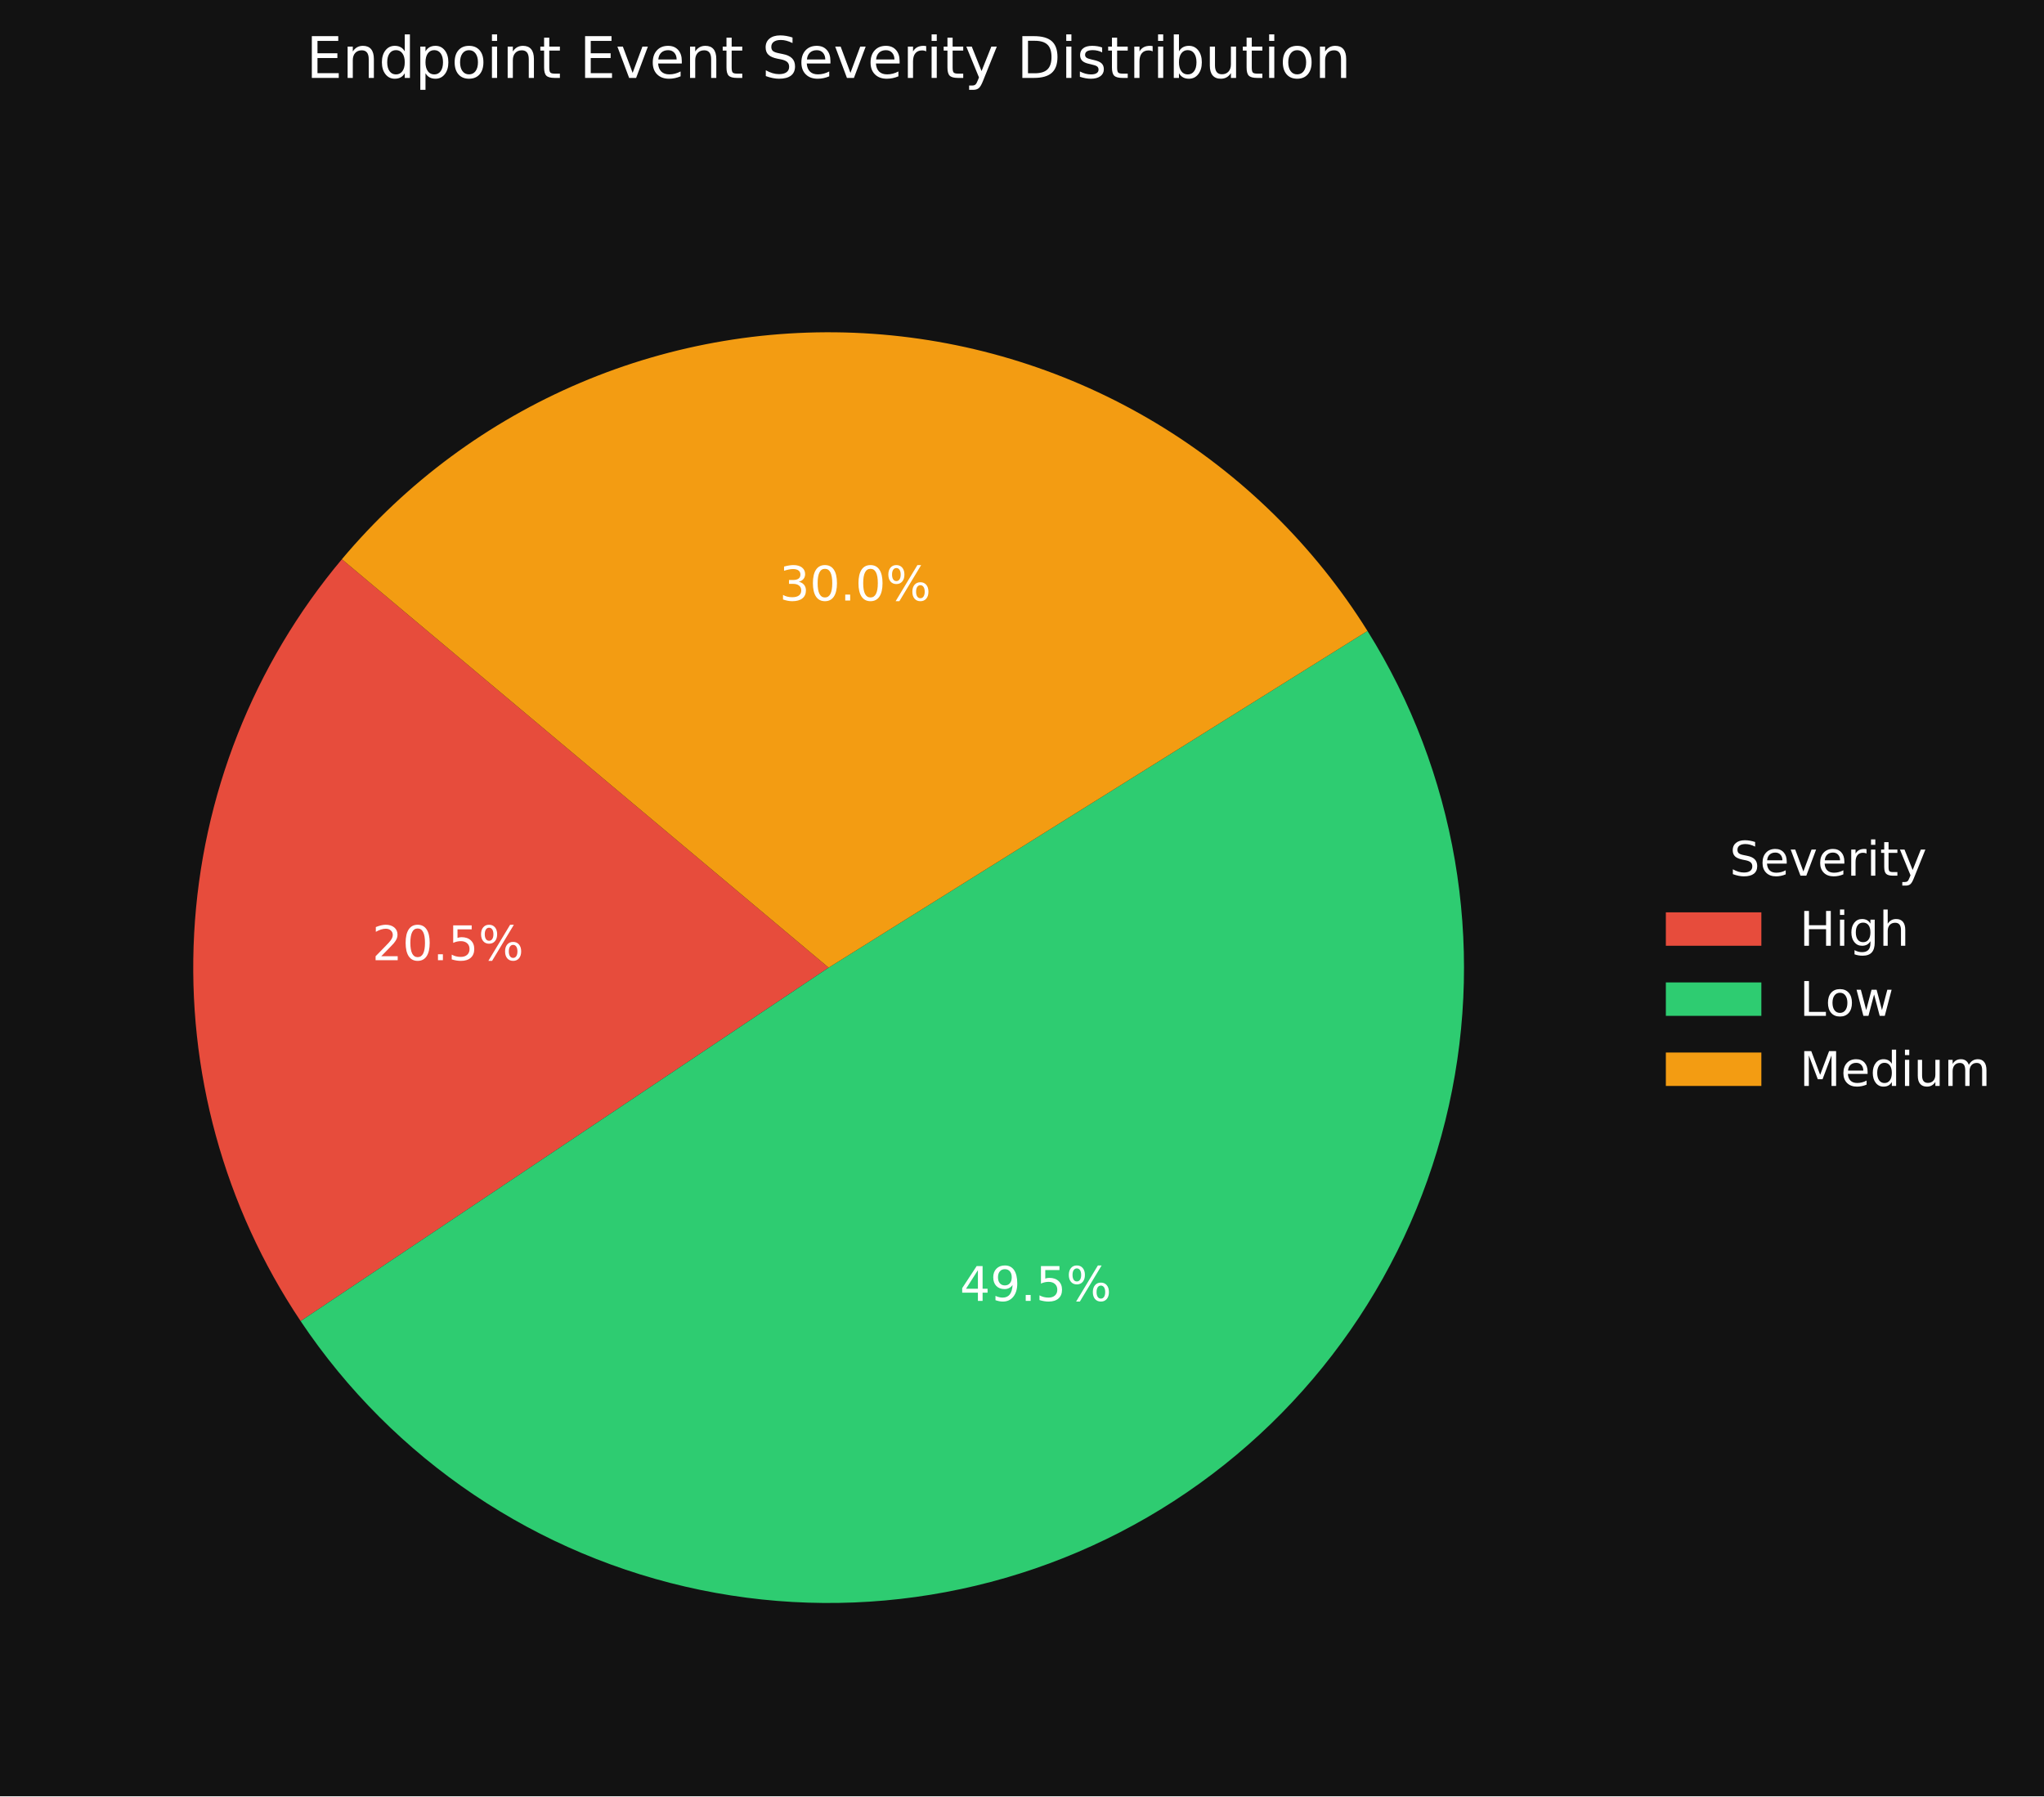
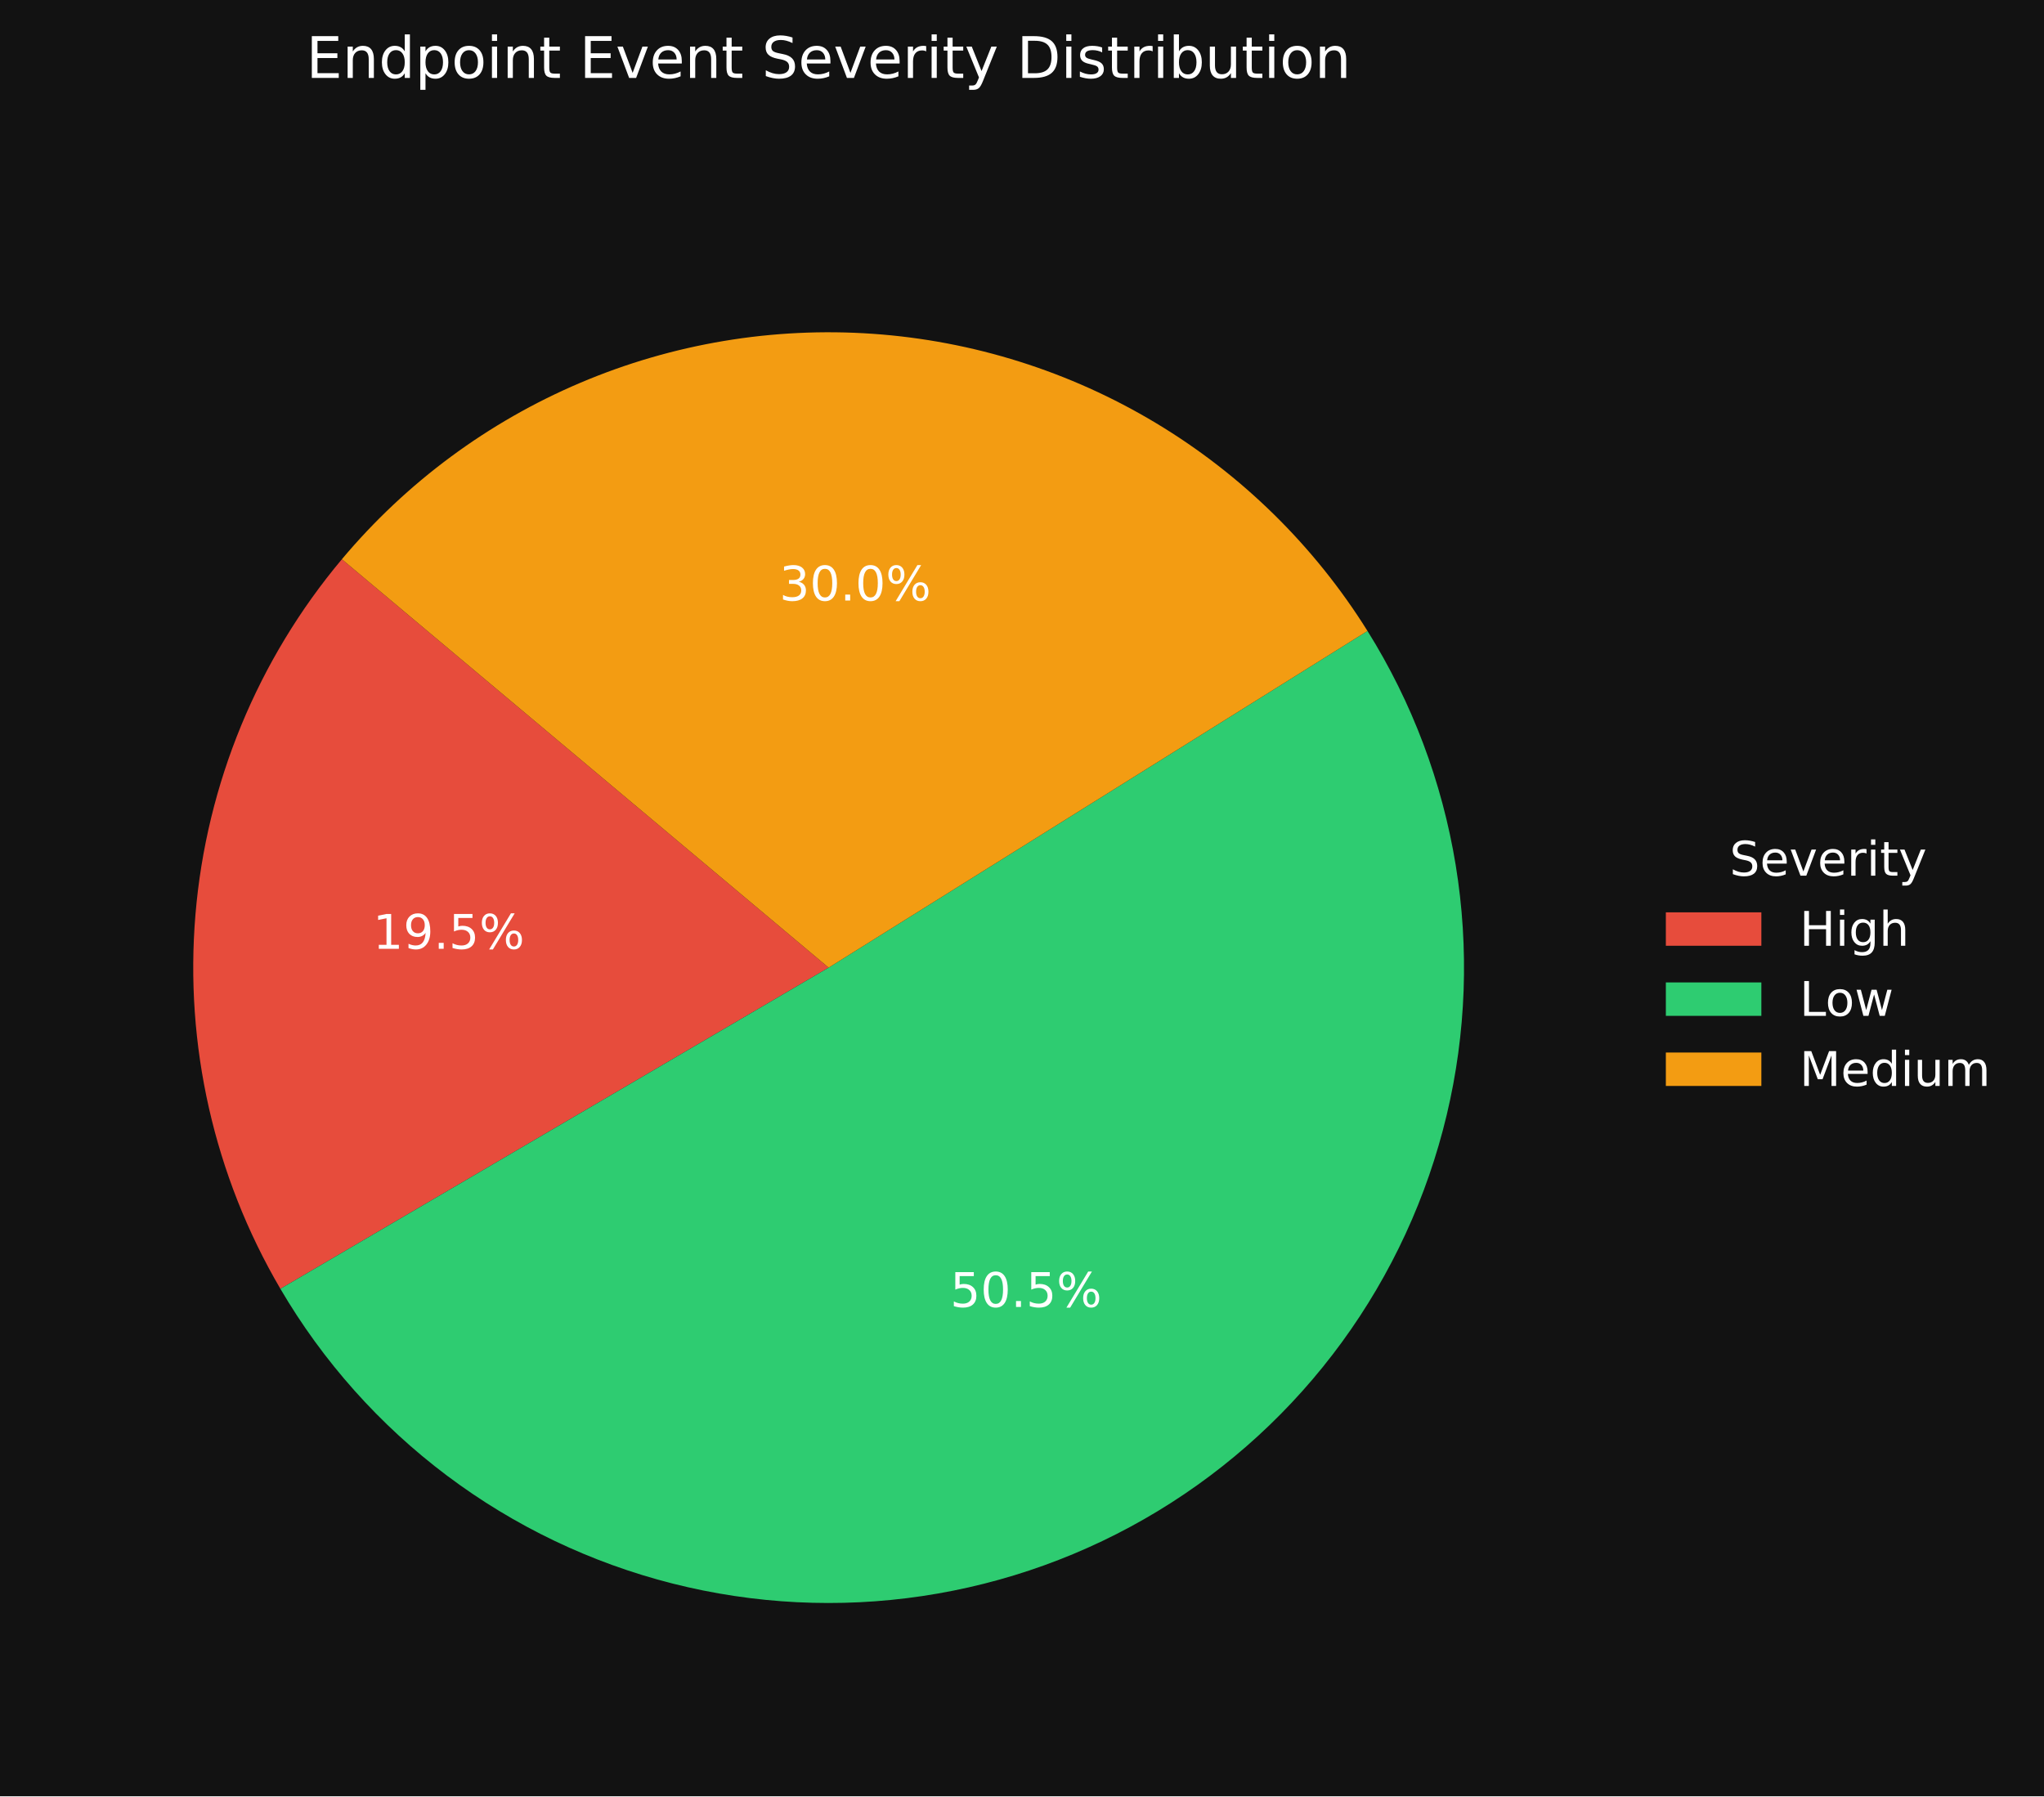
<svg xmlns="http://www.w3.org/2000/svg" xmlns:xlink="http://www.w3.org/1999/xlink" width="428.026pt" height="376.158pt" viewBox="0 0 428.026 376.158" version="1.1">
  <defs>
    <style type="text/css">*{stroke-linejoin: round; stroke-linecap: butt}</style>
  </defs>
  <g id="figure_1">
    <g id="patch_1">
      <path d="M 0 376.158  L 428.026 376.158  L 428.026 -0  L 0 -0  z " style="fill: #121212" />
    </g>
    <g id="axes_1">
      <g id="patch_2">
-         <path d="M 71.593 117.111  C 53.076 139.18 42.217 166.676 40.659 195.443  C 39.101 224.209 46.927 252.717 62.953 276.657  L 173.52 202.638  z " style="fill: #e74c3c" />
+         <path d="M 71.593 117.111  C 53.951 138.136 43.239 164.113 40.934 191.462  C 38.629 218.811 44.841 246.215 58.715 269.896  L 173.52 202.638  z " style="fill: #e74c3c" />
      </g>
      <g id="patch_3">
-         <path d="M 62.953 276.657  C 82.375 305.669 112.457 325.903 146.652 332.953  C 180.846 340.003 216.478 333.319 245.793 314.355  C 275.107 295.39 295.81 265.63 303.397 231.55  C 310.983 197.47 304.859 161.738 286.358 132.129  L 173.52 202.638  z " style="fill: #2ecc71" />
+         <path d="M 58.715 269.896  C 67.628 285.11 79.477 298.402 93.571 308.997  C 107.666 319.591 123.727 327.28 140.819 331.613  C 157.911 335.947 175.695 336.84 193.135 334.24  C 210.575 331.641 227.325 325.601 242.41 316.471  C 257.496 307.342 270.617 295.304 281.009 281.06  C 291.402 266.815 298.86 250.646 302.949 233.494  C 307.038 216.342 307.677 198.547 304.829 181.146  C 301.981 163.745 295.702 147.083 286.358 132.129  L 173.52 202.638  z " style="fill: #2ecc71" />
      </g>
      <g id="patch_4">
        <path d="M 286.358 132.129  C 275.231 114.323 260.047 99.401 242.049 88.587  C 224.051 77.773 203.747 71.371 182.802 69.906  C 161.856 68.442 140.858 71.955 121.531 80.159  C 102.204 88.363 85.09 101.027 71.593 117.111  L 173.52 202.638  z " style="fill: #f39c12" />
      </g>
      <g id="matplotlib.axis_1" />
      <g id="matplotlib.axis_2" />
      <g id="text_1">
-         <g style="fill: #ffffff" transform="translate(77.91963 201.0802) scale(0.1 -0.1)">
+         <g style="fill: #ffffff" transform="translate(78.08492 198.692) scale(0.1 -0.1)">
          <defs>
-             <path id="DejaVuSans-32" d="M 1228 531  L 3431 531  L 3431 0  L 469 0  L 469 531  Q 828 903 1448 1529  Q 2069 2156 2228 2338  Q 2531 2678 2651 2914  Q 2772 3150 2772 3378  Q 2772 3750 2511 3984  Q 2250 4219 1831 4219  Q 1534 4219 1204 4116  Q 875 4013 500 3803  L 500 4441  Q 881 4594 1212 4672  Q 1544 4750 1819 4750  Q 2544 4750 2975 4387  Q 3406 4025 3406 3419  Q 3406 3131 3298 2873  Q 3191 2616 2906 2266  Q 2828 2175 2409 1742  Q 1991 1309 1228 531  z " transform="scale(0.015625)" />
-             <path id="DejaVuSans-30" d="M 2034 4250  Q 1547 4250 1301 3770  Q 1056 3291 1056 2328  Q 1056 1369 1301 889  Q 1547 409 2034 409  Q 2525 409 2770 889  Q 3016 1369 3016 2328  Q 3016 3291 2770 3770  Q 2525 4250 2034 4250  z M 2034 4750  Q 2819 4750 3233 4129  Q 3647 3509 3647 2328  Q 3647 1150 3233 529  Q 2819 -91 2034 -91  Q 1250 -91 836 529  Q 422 1150 422 2328  Q 422 3509 836 4129  Q 1250 4750 2034 4750  z " transform="scale(0.015625)" />
+             <path id="DejaVuSans-31" d="M 794 531  L 1825 531  L 1825 4091  L 703 3866  L 703 4441  L 1819 4666  L 2450 4666  L 2450 531  L 3481 531  L 3481 0  L 794 0  L 794 531  z " transform="scale(0.015625)" />
+             <path id="DejaVuSans-39" d="M 703 97  L 703 672  Q 941 559 1184 500  Q 1428 441 1663 441  Q 2288 441 2617 861  Q 2947 1281 2994 2138  Q 2813 1869 2534 1725  Q 2256 1581 1919 1581  Q 1219 1581 811 2004  Q 403 2428 403 3163  Q 403 3881 828 4315  Q 1253 4750 1959 4750  Q 2769 4750 3195 4129  Q 3622 3509 3622 2328  Q 3622 1225 3098 567  Q 2575 -91 1691 -91  Q 1453 -91 1209 -44  Q 966 3 703 97  z M 1959 2075  Q 2384 2075 2632 2365  Q 2881 2656 2881 3163  Q 2881 3666 2632 3958  Q 2384 4250 1959 4250  Q 1534 4250 1286 3958  Q 1038 3666 1038 3163  Q 1038 2656 1286 2365  Q 1534 2075 1959 2075  z " transform="scale(0.015625)" />
            <path id="DejaVuSans-2e" d="M 684 794  L 1344 794  L 1344 0  L 684 0  L 684 794  z " transform="scale(0.015625)" />
            <path id="DejaVuSans-35" d="M 691 4666  L 3169 4666  L 3169 4134  L 1269 4134  L 1269 2991  Q 1406 3038 1543 3061  Q 1681 3084 1819 3084  Q 2600 3084 3056 2656  Q 3513 2228 3513 1497  Q 3513 744 3044 326  Q 2575 -91 1722 -91  Q 1428 -91 1123 -41  Q 819 9 494 109  L 494 744  Q 775 591 1075 516  Q 1375 441 1709 441  Q 2250 441 2565 725  Q 2881 1009 2881 1497  Q 2881 1984 2565 2268  Q 2250 2553 1709 2553  Q 1456 2553 1204 2497  Q 953 2441 691 2322  L 691 4666  z " transform="scale(0.015625)" />
            <path id="DejaVuSans-25" d="M 4653 2053  Q 4381 2053 4226 1822  Q 4072 1591 4072 1178  Q 4072 772 4226 539  Q 4381 306 4653 306  Q 4919 306 5073 539  Q 5228 772 5228 1178  Q 5228 1588 5073 1820  Q 4919 2053 4653 2053  z M 4653 2450  Q 5147 2450 5437 2106  Q 5728 1763 5728 1178  Q 5728 594 5436 251  Q 5144 -91 4653 -91  Q 4153 -91 3862 251  Q 3572 594 3572 1178  Q 3572 1766 3864 2108  Q 4156 2450 4653 2450  z M 1428 4353  Q 1159 4353 1004 4120  Q 850 3888 850 3481  Q 850 3069 1003 2837  Q 1156 2606 1428 2606  Q 1700 2606 1854 2837  Q 2009 3069 2009 3481  Q 2009 3884 1853 4118  Q 1697 4353 1428 4353  z M 4250 4750  L 4750 4750  L 1831 -91  L 1331 -91  L 4250 4750  z M 1428 4750  Q 1922 4750 2215 4408  Q 2509 4066 2509 3481  Q 2509 2891 2217 2550  Q 1925 2209 1428 2209  Q 931 2209 642 2551  Q 353 2894 353 3481  Q 353 4063 643 4406  Q 934 4750 1428 4750  z " transform="scale(0.015625)" />
          </defs>
-           <use xlink:href="#DejaVuSans-32" />
-           <use xlink:href="#DejaVuSans-30" transform="translate(63.62305 0)" />
+           <use xlink:href="#DejaVuSans-31" />
+           <use xlink:href="#DejaVuSans-39" transform="translate(63.62305 0)" />
          <use xlink:href="#DejaVuSans-2e" transform="translate(127.2461 0)" />
          <use xlink:href="#DejaVuSans-35" transform="translate(159.0332 0)" />
          <use xlink:href="#DejaVuSans-25" transform="translate(222.6562 0)" />
        </g>
      </g>
      <g id="text_2">
-         <g style="fill: #ffffff" transform="translate(201 272.4274) scale(0.1 -0.1)">
+         <g style="fill: #ffffff" transform="translate(198.9707 273.6974) scale(0.1 -0.1)">
          <defs>
-             <path id="DejaVuSans-34" d="M 2419 4116  L 825 1625  L 2419 1625  L 2419 4116  z M 2253 4666  L 3047 4666  L 3047 1625  L 3713 1625  L 3713 1100  L 3047 1100  L 3047 0  L 2419 0  L 2419 1100  L 313 1100  L 313 1709  L 2253 4666  z " transform="scale(0.015625)" />
-             <path id="DejaVuSans-39" d="M 703 97  L 703 672  Q 941 559 1184 500  Q 1428 441 1663 441  Q 2288 441 2617 861  Q 2947 1281 2994 2138  Q 2813 1869 2534 1725  Q 2256 1581 1919 1581  Q 1219 1581 811 2004  Q 403 2428 403 3163  Q 403 3881 828 4315  Q 1253 4750 1959 4750  Q 2769 4750 3195 4129  Q 3622 3509 3622 2328  Q 3622 1225 3098 567  Q 2575 -91 1691 -91  Q 1453 -91 1209 -44  Q 966 3 703 97  z M 1959 2075  Q 2384 2075 2632 2365  Q 2881 2656 2881 3163  Q 2881 3666 2632 3958  Q 2384 4250 1959 4250  Q 1534 4250 1286 3958  Q 1038 3666 1038 3163  Q 1038 2656 1286 2365  Q 1534 2075 1959 2075  z " transform="scale(0.015625)" />
+             <path id="DejaVuSans-30" d="M 2034 4250  Q 1547 4250 1301 3770  Q 1056 3291 1056 2328  Q 1056 1369 1301 889  Q 1547 409 2034 409  Q 2525 409 2770 889  Q 3016 1369 3016 2328  Q 3016 3291 2770 3770  Q 2525 4250 2034 4250  z M 2034 4750  Q 2819 4750 3233 4129  Q 3647 3509 3647 2328  Q 3647 1150 3233 529  Q 2819 -91 2034 -91  Q 1250 -91 836 529  Q 422 1150 422 2328  Q 422 3509 836 4129  Q 1250 4750 2034 4750  z " transform="scale(0.015625)" />
          </defs>
-           <use xlink:href="#DejaVuSans-34" />
-           <use xlink:href="#DejaVuSans-39" transform="translate(63.62305 0)" />
+           <use xlink:href="#DejaVuSans-35" />
+           <use xlink:href="#DejaVuSans-30" transform="translate(63.62305 0)" />
          <use xlink:href="#DejaVuSans-2e" transform="translate(127.2461 0)" />
          <use xlink:href="#DejaVuSans-35" transform="translate(159.0332 0)" />
          <use xlink:href="#DejaVuSans-25" transform="translate(222.6562 0)" />
        </g>
      </g>
      <g id="text_3">
        <g style="fill: #ffffff" transform="translate(163.2053 125.7584) scale(0.1 -0.1)">
          <defs>
            <path id="DejaVuSans-33" d="M 2597 2516  Q 3050 2419 3304 2112  Q 3559 1806 3559 1356  Q 3559 666 3084 287  Q 2609 -91 1734 -91  Q 1441 -91 1130 -33  Q 819 25 488 141  L 488 750  Q 750 597 1062 519  Q 1375 441 1716 441  Q 2309 441 2620 675  Q 2931 909 2931 1356  Q 2931 1769 2642 2001  Q 2353 2234 1838 2234  L 1294 2234  L 1294 2753  L 1863 2753  Q 2328 2753 2575 2939  Q 2822 3125 2822 3475  Q 2822 3834 2567 4026  Q 2313 4219 1838 4219  Q 1578 4219 1281 4162  Q 984 4106 628 3988  L 628 4550  Q 988 4650 1302 4700  Q 1616 4750 1894 4750  Q 2613 4750 3031 4423  Q 3450 4097 3450 3541  Q 3450 3153 3228 2886  Q 3006 2619 2597 2516  z " transform="scale(0.015625)" />
          </defs>
          <use xlink:href="#DejaVuSans-33" />
          <use xlink:href="#DejaVuSans-30" transform="translate(63.62305 0)" />
          <use xlink:href="#DejaVuSans-2e" transform="translate(127.2461 0)" />
          <use xlink:href="#DejaVuSans-30" transform="translate(159.0332 0)" />
          <use xlink:href="#DejaVuSans-25" transform="translate(222.6562 0)" />
        </g>
      </g>
      <g id="text_4">
        <g style="fill: #ffffff" transform="translate(64.12219 16.31812) scale(0.12 -0.12)">
          <defs>
            <path id="DejaVuSans-45" d="M 628 4666  L 3578 4666  L 3578 4134  L 1259 4134  L 1259 2753  L 3481 2753  L 3481 2222  L 1259 2222  L 1259 531  L 3634 531  L 3634 0  L 628 0  L 628 4666  z " transform="scale(0.015625)" />
            <path id="DejaVuSans-6e" d="M 3513 2113  L 3513 0  L 2938 0  L 2938 2094  Q 2938 2591 2744 2837  Q 2550 3084 2163 3084  Q 1697 3084 1428 2787  Q 1159 2491 1159 1978  L 1159 0  L 581 0  L 581 3500  L 1159 3500  L 1159 2956  Q 1366 3272 1645 3428  Q 1925 3584 2291 3584  Q 2894 3584 3203 3211  Q 3513 2838 3513 2113  z " transform="scale(0.015625)" />
            <path id="DejaVuSans-64" d="M 2906 2969  L 2906 4863  L 3481 4863  L 3481 0  L 2906 0  L 2906 525  Q 2725 213 2448 61  Q 2172 -91 1784 -91  Q 1150 -91 751 415  Q 353 922 353 1747  Q 353 2572 751 3078  Q 1150 3584 1784 3584  Q 2172 3584 2448 3432  Q 2725 3281 2906 2969  z M 947 1747  Q 947 1113 1208 752  Q 1469 391 1925 391  Q 2381 391 2643 752  Q 2906 1113 2906 1747  Q 2906 2381 2643 2742  Q 2381 3103 1925 3103  Q 1469 3103 1208 2742  Q 947 2381 947 1747  z " transform="scale(0.015625)" />
            <path id="DejaVuSans-70" d="M 1159 525  L 1159 -1331  L 581 -1331  L 581 3500  L 1159 3500  L 1159 2969  Q 1341 3281 1617 3432  Q 1894 3584 2278 3584  Q 2916 3584 3314 3078  Q 3713 2572 3713 1747  Q 3713 922 3314 415  Q 2916 -91 2278 -91  Q 1894 -91 1617 61  Q 1341 213 1159 525  z M 3116 1747  Q 3116 2381 2855 2742  Q 2594 3103 2138 3103  Q 1681 3103 1420 2742  Q 1159 2381 1159 1747  Q 1159 1113 1420 752  Q 1681 391 2138 391  Q 2594 391 2855 752  Q 3116 1113 3116 1747  z " transform="scale(0.015625)" />
            <path id="DejaVuSans-6f" d="M 1959 3097  Q 1497 3097 1228 2736  Q 959 2375 959 1747  Q 959 1119 1226 758  Q 1494 397 1959 397  Q 2419 397 2687 759  Q 2956 1122 2956 1747  Q 2956 2369 2687 2733  Q 2419 3097 1959 3097  z M 1959 3584  Q 2709 3584 3137 3096  Q 3566 2609 3566 1747  Q 3566 888 3137 398  Q 2709 -91 1959 -91  Q 1206 -91 779 398  Q 353 888 353 1747  Q 353 2609 779 3096  Q 1206 3584 1959 3584  z " transform="scale(0.015625)" />
            <path id="DejaVuSans-69" d="M 603 3500  L 1178 3500  L 1178 0  L 603 0  L 603 3500  z M 603 4863  L 1178 4863  L 1178 4134  L 603 4134  L 603 4863  z " transform="scale(0.015625)" />
            <path id="DejaVuSans-74" d="M 1172 4494  L 1172 3500  L 2356 3500  L 2356 3053  L 1172 3053  L 1172 1153  Q 1172 725 1289 603  Q 1406 481 1766 481  L 2356 481  L 2356 0  L 1766 0  Q 1100 0 847 248  Q 594 497 594 1153  L 594 3053  L 172 3053  L 172 3500  L 594 3500  L 594 4494  L 1172 4494  z " transform="scale(0.015625)" />
            <path id="DejaVuSans-20" transform="scale(0.015625)" />
            <path id="DejaVuSans-76" d="M 191 3500  L 800 3500  L 1894 563  L 2988 3500  L 3597 3500  L 2284 0  L 1503 0  L 191 3500  z " transform="scale(0.015625)" />
            <path id="DejaVuSans-65" d="M 3597 1894  L 3597 1613  L 953 1613  Q 991 1019 1311 708  Q 1631 397 2203 397  Q 2534 397 2845 478  Q 3156 559 3463 722  L 3463 178  Q 3153 47 2828 -22  Q 2503 -91 2169 -91  Q 1331 -91 842 396  Q 353 884 353 1716  Q 353 2575 817 3079  Q 1281 3584 2069 3584  Q 2775 3584 3186 3129  Q 3597 2675 3597 1894  z M 3022 2063  Q 3016 2534 2758 2815  Q 2500 3097 2075 3097  Q 1594 3097 1305 2825  Q 1016 2553 972 2059  L 3022 2063  z " transform="scale(0.015625)" />
            <path id="DejaVuSans-53" d="M 3425 4513  L 3425 3897  Q 3066 4069 2747 4153  Q 2428 4238 2131 4238  Q 1616 4238 1336 4038  Q 1056 3838 1056 3469  Q 1056 3159 1242 3001  Q 1428 2844 1947 2747  L 2328 2669  Q 3034 2534 3370 2195  Q 3706 1856 3706 1288  Q 3706 609 3251 259  Q 2797 -91 1919 -91  Q 1588 -91 1214 -16  Q 841 59 441 206  L 441 856  Q 825 641 1194 531  Q 1563 422 1919 422  Q 2459 422 2753 634  Q 3047 847 3047 1241  Q 3047 1584 2836 1778  Q 2625 1972 2144 2069  L 1759 2144  Q 1053 2284 737 2584  Q 422 2884 422 3419  Q 422 4038 858 4394  Q 1294 4750 2059 4750  Q 2388 4750 2728 4690  Q 3069 4631 3425 4513  z " transform="scale(0.015625)" />
            <path id="DejaVuSans-72" d="M 2631 2963  Q 2534 3019 2420 3045  Q 2306 3072 2169 3072  Q 1681 3072 1420 2755  Q 1159 2438 1159 1844  L 1159 0  L 581 0  L 581 3500  L 1159 3500  L 1159 2956  Q 1341 3275 1631 3429  Q 1922 3584 2338 3584  Q 2397 3584 2469 3576  Q 2541 3569 2628 3553  L 2631 2963  z " transform="scale(0.015625)" />
            <path id="DejaVuSans-79" d="M 2059 -325  Q 1816 -950 1584 -1140  Q 1353 -1331 966 -1331  L 506 -1331  L 506 -850  L 844 -850  Q 1081 -850 1212 -737  Q 1344 -625 1503 -206  L 1606 56  L 191 3500  L 800 3500  L 1894 763  L 2988 3500  L 3597 3500  L 2059 -325  z " transform="scale(0.015625)" />
            <path id="DejaVuSans-44" d="M 1259 4147  L 1259 519  L 2022 519  Q 2988 519 3436 956  Q 3884 1394 3884 2338  Q 3884 3275 3436 3711  Q 2988 4147 2022 4147  L 1259 4147  z M 628 4666  L 1925 4666  Q 3281 4666 3915 4102  Q 4550 3538 4550 2338  Q 4550 1131 3912 565  Q 3275 0 1925 0  L 628 0  L 628 4666  z " transform="scale(0.015625)" />
            <path id="DejaVuSans-73" d="M 2834 3397  L 2834 2853  Q 2591 2978 2328 3040  Q 2066 3103 1784 3103  Q 1356 3103 1142 2972  Q 928 2841 928 2578  Q 928 2378 1081 2264  Q 1234 2150 1697 2047  L 1894 2003  Q 2506 1872 2764 1633  Q 3022 1394 3022 966  Q 3022 478 2636 193  Q 2250 -91 1575 -91  Q 1294 -91 989 -36  Q 684 19 347 128  L 347 722  Q 666 556 975 473  Q 1284 391 1588 391  Q 1994 391 2212 530  Q 2431 669 2431 922  Q 2431 1156 2273 1281  Q 2116 1406 1581 1522  L 1381 1569  Q 847 1681 609 1914  Q 372 2147 372 2553  Q 372 3047 722 3315  Q 1072 3584 1716 3584  Q 2034 3584 2315 3537  Q 2597 3491 2834 3397  z " transform="scale(0.015625)" />
            <path id="DejaVuSans-62" d="M 3116 1747  Q 3116 2381 2855 2742  Q 2594 3103 2138 3103  Q 1681 3103 1420 2742  Q 1159 2381 1159 1747  Q 1159 1113 1420 752  Q 1681 391 2138 391  Q 2594 391 2855 752  Q 3116 1113 3116 1747  z M 1159 2969  Q 1341 3281 1617 3432  Q 1894 3584 2278 3584  Q 2916 3584 3314 3078  Q 3713 2572 3713 1747  Q 3713 922 3314 415  Q 2916 -91 2278 -91  Q 1894 -91 1617 61  Q 1341 213 1159 525  L 1159 0  L 581 0  L 581 4863  L 1159 4863  L 1159 2969  z " transform="scale(0.015625)" />
            <path id="DejaVuSans-75" d="M 544 1381  L 544 3500  L 1119 3500  L 1119 1403  Q 1119 906 1312 657  Q 1506 409 1894 409  Q 2359 409 2629 706  Q 2900 1003 2900 1516  L 2900 3500  L 3475 3500  L 3475 0  L 2900 0  L 2900 538  Q 2691 219 2414 64  Q 2138 -91 1772 -91  Q 1169 -91 856 284  Q 544 659 544 1381  z M 1991 3584  L 1991 3584  z " transform="scale(0.015625)" />
          </defs>
          <use xlink:href="#DejaVuSans-45" />
          <use xlink:href="#DejaVuSans-6e" transform="translate(63.18359 0)" />
          <use xlink:href="#DejaVuSans-64" transform="translate(126.5625 0)" />
          <use xlink:href="#DejaVuSans-70" transform="translate(190.0391 0)" />
          <use xlink:href="#DejaVuSans-6f" transform="translate(253.5156 0)" />
          <use xlink:href="#DejaVuSans-69" transform="translate(314.6973 0)" />
          <use xlink:href="#DejaVuSans-6e" transform="translate(342.4805 0)" />
          <use xlink:href="#DejaVuSans-74" transform="translate(405.8594 0)" />
          <use xlink:href="#DejaVuSans-20" transform="translate(445.0684 0)" />
          <use xlink:href="#DejaVuSans-45" transform="translate(476.8555 0)" />
          <use xlink:href="#DejaVuSans-76" transform="translate(540.0391 0)" />
          <use xlink:href="#DejaVuSans-65" transform="translate(599.2188 0)" />
          <use xlink:href="#DejaVuSans-6e" transform="translate(660.7422 0)" />
          <use xlink:href="#DejaVuSans-74" transform="translate(724.1211 0)" />
          <use xlink:href="#DejaVuSans-20" transform="translate(763.3301 0)" />
          <use xlink:href="#DejaVuSans-53" transform="translate(795.1172 0)" />
          <use xlink:href="#DejaVuSans-65" transform="translate(858.5938 0)" />
          <use xlink:href="#DejaVuSans-76" transform="translate(920.1172 0)" />
          <use xlink:href="#DejaVuSans-65" transform="translate(979.2969 0)" />
          <use xlink:href="#DejaVuSans-72" transform="translate(1040.82 0)" />
          <use xlink:href="#DejaVuSans-69" transform="translate(1081.934 0)" />
          <use xlink:href="#DejaVuSans-74" transform="translate(1109.717 0)" />
          <use xlink:href="#DejaVuSans-79" transform="translate(1148.926 0)" />
          <use xlink:href="#DejaVuSans-20" transform="translate(1208.105 0)" />
          <use xlink:href="#DejaVuSans-44" transform="translate(1239.893 0)" />
          <use xlink:href="#DejaVuSans-69" transform="translate(1316.895 0)" />
          <use xlink:href="#DejaVuSans-73" transform="translate(1344.678 0)" />
          <use xlink:href="#DejaVuSans-74" transform="translate(1396.777 0)" />
          <use xlink:href="#DejaVuSans-72" transform="translate(1435.986 0)" />
          <use xlink:href="#DejaVuSans-69" transform="translate(1477.1 0)" />
          <use xlink:href="#DejaVuSans-62" transform="translate(1504.883 0)" />
          <use xlink:href="#DejaVuSans-75" transform="translate(1568.359 0)" />
          <use xlink:href="#DejaVuSans-74" transform="translate(1631.738 0)" />
          <use xlink:href="#DejaVuSans-69" transform="translate(1670.947 0)" />
          <use xlink:href="#DejaVuSans-6f" transform="translate(1698.73 0)" />
          <use xlink:href="#DejaVuSans-6e" transform="translate(1759.912 0)" />
        </g>
      </g>
      <g id="legend_1">
        <g id="text_5">
          <g style="fill: #ffffff" transform="translate(362.1822 183.3803) scale(0.1 -0.1)">
            <use xlink:href="#DejaVuSans-53" />
            <use xlink:href="#DejaVuSans-65" transform="translate(63.47656 0)" />
            <use xlink:href="#DejaVuSans-76" transform="translate(125 0)" />
            <use xlink:href="#DejaVuSans-65" transform="translate(184.1797 0)" />
            <use xlink:href="#DejaVuSans-72" transform="translate(245.7031 0)" />
            <use xlink:href="#DejaVuSans-69" transform="translate(286.8164 0)" />
            <use xlink:href="#DejaVuSans-74" transform="translate(314.5996 0)" />
            <use xlink:href="#DejaVuSans-79" transform="translate(353.8086 0)" />
          </g>
        </g>
        <g id="patch_5">
          <path d="M 348.84 198.058  L 368.84 198.058  L 368.84 191.058  L 348.84 191.058  z " style="fill: #e74c3c" />
        </g>
        <g id="text_6">
          <g style="fill: #ffffff" transform="translate(376.84 198.0584) scale(0.1 -0.1)">
            <defs>
              <path id="DejaVuSans-48" d="M 628 4666  L 1259 4666  L 1259 2753  L 3553 2753  L 3553 4666  L 4184 4666  L 4184 0  L 3553 0  L 3553 2222  L 1259 2222  L 1259 0  L 628 0  L 628 4666  z " transform="scale(0.015625)" />
              <path id="DejaVuSans-67" d="M 2906 1791  Q 2906 2416 2648 2759  Q 2391 3103 1925 3103  Q 1463 3103 1205 2759  Q 947 2416 947 1791  Q 947 1169 1205 825  Q 1463 481 1925 481  Q 2391 481 2648 825  Q 2906 1169 2906 1791  z M 3481 434  Q 3481 -459 3084 -895  Q 2688 -1331 1869 -1331  Q 1566 -1331 1297 -1286  Q 1028 -1241 775 -1147  L 775 -588  Q 1028 -725 1275 -790  Q 1522 -856 1778 -856  Q 2344 -856 2625 -561  Q 2906 -266 2906 331  L 2906 616  Q 2728 306 2450 153  Q 2172 0 1784 0  Q 1141 0 747 490  Q 353 981 353 1791  Q 353 2603 747 3093  Q 1141 3584 1784 3584  Q 2172 3584 2450 3431  Q 2728 3278 2906 2969  L 2906 3500  L 3481 3500  L 3481 434  z " transform="scale(0.015625)" />
              <path id="DejaVuSans-68" d="M 3513 2113  L 3513 0  L 2938 0  L 2938 2094  Q 2938 2591 2744 2837  Q 2550 3084 2163 3084  Q 1697 3084 1428 2787  Q 1159 2491 1159 1978  L 1159 0  L 581 0  L 581 4863  L 1159 4863  L 1159 2956  Q 1366 3272 1645 3428  Q 1925 3584 2291 3584  Q 2894 3584 3203 3211  Q 3513 2838 3513 2113  z " transform="scale(0.015625)" />
            </defs>
            <use xlink:href="#DejaVuSans-48" />
            <use xlink:href="#DejaVuSans-69" transform="translate(75.19531 0)" />
            <use xlink:href="#DejaVuSans-67" transform="translate(102.9785 0)" />
            <use xlink:href="#DejaVuSans-68" transform="translate(166.4551 0)" />
          </g>
        </g>
        <g id="patch_6">
          <path d="M 348.84 212.737  L 368.84 212.737  L 368.84 205.737  L 348.84 205.737  z " style="fill: #2ecc71" />
        </g>
        <g id="text_7">
          <g style="fill: #ffffff" transform="translate(376.84 212.7366) scale(0.1 -0.1)">
            <defs>
              <path id="DejaVuSans-4c" d="M 628 4666  L 1259 4666  L 1259 531  L 3531 531  L 3531 0  L 628 0  L 628 4666  z " transform="scale(0.015625)" />
              <path id="DejaVuSans-77" d="M 269 3500  L 844 3500  L 1563 769  L 2278 3500  L 2956 3500  L 3675 769  L 4391 3500  L 4966 3500  L 4050 0  L 3372 0  L 2619 2869  L 1863 0  L 1184 0  L 269 3500  z " transform="scale(0.015625)" />
            </defs>
            <use xlink:href="#DejaVuSans-4c" />
            <use xlink:href="#DejaVuSans-6f" transform="translate(53.96289 0)" />
            <use xlink:href="#DejaVuSans-77" transform="translate(115.1445 0)" />
          </g>
        </g>
        <g id="patch_7">
          <path d="M 348.84 227.415  L 368.84 227.415  L 368.84 220.415  L 348.84 220.415  z " style="fill: #f39c12" />
        </g>
        <g id="text_8">
          <g style="fill: #ffffff" transform="translate(376.84 227.4147) scale(0.1 -0.1)">
            <defs>
              <path id="DejaVuSans-4d" d="M 628 4666  L 1569 4666  L 2759 1491  L 3956 4666  L 4897 4666  L 4897 0  L 4281 0  L 4281 4097  L 3078 897  L 2444 897  L 1241 4097  L 1241 0  L 628 0  L 628 4666  z " transform="scale(0.015625)" />
              <path id="DejaVuSans-6d" d="M 3328 2828  Q 3544 3216 3844 3400  Q 4144 3584 4550 3584  Q 5097 3584 5394 3201  Q 5691 2819 5691 2113  L 5691 0  L 5113 0  L 5113 2094  Q 5113 2597 4934 2840  Q 4756 3084 4391 3084  Q 3944 3084 3684 2787  Q 3425 2491 3425 1978  L 3425 0  L 2847 0  L 2847 2094  Q 2847 2600 2669 2842  Q 2491 3084 2119 3084  Q 1678 3084 1418 2786  Q 1159 2488 1159 1978  L 1159 0  L 581 0  L 581 3500  L 1159 3500  L 1159 2956  Q 1356 3278 1631 3431  Q 1906 3584 2284 3584  Q 2666 3584 2933 3390  Q 3200 3197 3328 2828  z " transform="scale(0.015625)" />
            </defs>
            <use xlink:href="#DejaVuSans-4d" />
            <use xlink:href="#DejaVuSans-65" transform="translate(86.2793 0)" />
            <use xlink:href="#DejaVuSans-64" transform="translate(147.8027 0)" />
            <use xlink:href="#DejaVuSans-69" transform="translate(211.2793 0)" />
            <use xlink:href="#DejaVuSans-75" transform="translate(239.0625 0)" />
            <use xlink:href="#DejaVuSans-6d" transform="translate(302.4414 0)" />
          </g>
        </g>
      </g>
    </g>
  </g>
</svg>
